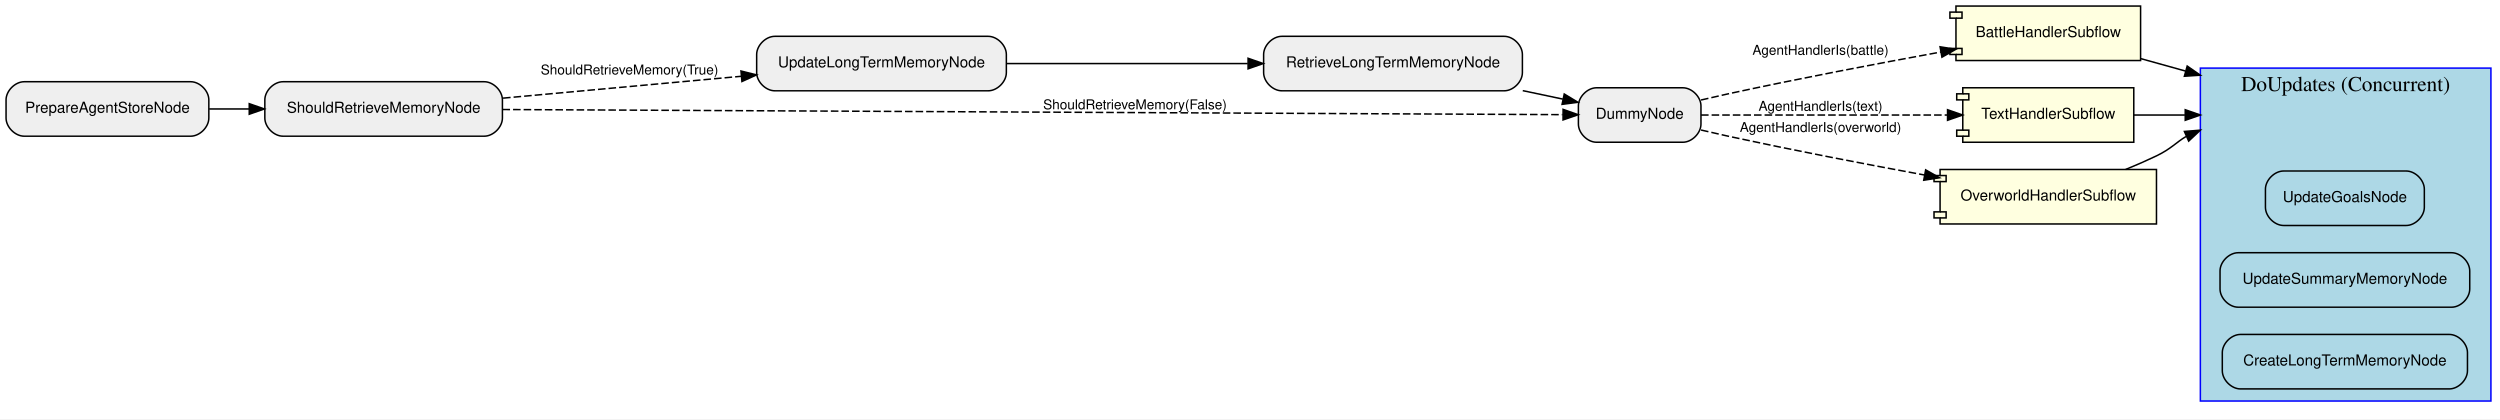
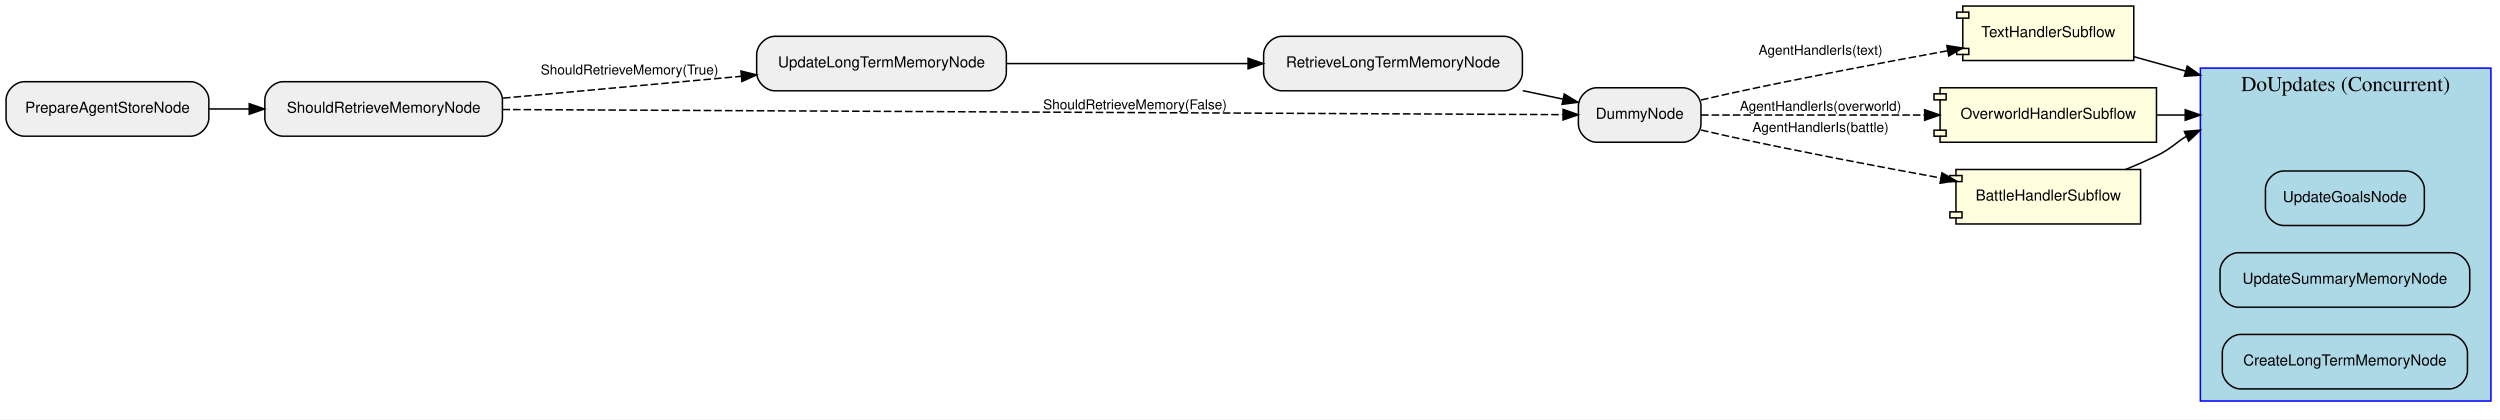
<svg xmlns="http://www.w3.org/2000/svg" width="1652pt" height="277pt" viewBox="0.00 0.00 1652.00 277.00">
  <g id="graph0" class="graph" transform="scale(1 1) rotate(0) translate(4 273)">
    <polygon fill="white" stroke="transparent" points="-4,4 -4,-273 1648,-273 1648,4 -4,4" />
    <g id="clust1" class="cluster">
      <polygon fill="lightblue" stroke="blue" points="1450,-8 1450,-228 1642,-228 1642,-8 1450,-8" />
      <text text-anchor="middle" x="1546" y="-212.8" font-family="Times,serif" font-size="14.00">DoUpdates (Concurrent)</text>
    </g>
    <g id="node3" class="node">
      <path fill="lightblue" stroke="black" d="M1586,-160C1586,-160 1505,-160 1505,-160 1499,-160 1493,-154 1493,-148 1493,-148 1493,-136 1493,-136 1493,-130 1499,-124 1505,-124 1505,-124 1586,-124 1586,-124 1592,-124 1598,-130 1598,-136 1598,-136 1598,-148 1598,-148 1598,-154 1592,-160 1586,-160" />
      <text text-anchor="middle" x="1545.5" y="-139.5" font-family="Helvetica,sans-Serif" font-size="10.00">UpdateGoalsNode</text>
    </g>
    <g id="node4" class="node">
      <path fill="lightblue" stroke="black" d="M1616,-106C1616,-106 1475,-106 1475,-106 1469,-106 1463,-100 1463,-94 1463,-94 1463,-82 1463,-82 1463,-76 1469,-70 1475,-70 1475,-70 1616,-70 1616,-70 1622,-70 1628,-76 1628,-82 1628,-82 1628,-94 1628,-94 1628,-100 1622,-106 1616,-106" />
      <text text-anchor="middle" x="1545.5" y="-85.5" font-family="Helvetica,sans-Serif" font-size="10.00">UpdateSummaryMemoryNode</text>
    </g>
    <g id="node5" class="node">
      <path fill="lightblue" stroke="black" d="M1614.5,-52C1614.5,-52 1476.5,-52 1476.5,-52 1470.5,-52 1464.5,-46 1464.5,-40 1464.5,-40 1464.5,-28 1464.5,-28 1464.5,-22 1470.5,-16 1476.5,-16 1476.5,-16 1614.5,-16 1614.5,-16 1620.5,-16 1626.5,-22 1626.5,-28 1626.5,-28 1626.5,-40 1626.5,-40 1626.5,-46 1620.5,-52 1614.5,-52" />
      <text text-anchor="middle" x="1545.5" y="-31.5" font-family="Helvetica,sans-Serif" font-size="10.00">CreateLongTermMemoryNode</text>
    </g>
    <g id="node6" class="node">
-       <path fill="#efefef" stroke="black" d="M122,-219C122,-219 12,-219 12,-219 6,-219 0,-213 0,-207 0,-207 0,-195 0,-195 0,-189 6,-183 12,-183 12,-183 122,-183 122,-183 128,-183 134,-189 134,-195 134,-195 134,-207 134,-207 134,-213 128,-219 122,-219" />
-       <text text-anchor="middle" x="67" y="-198.5" font-family="Helvetica,sans-Serif" font-size="10.00">PrepareAgentStoreNode</text>
-     </g>
-     <g id="node11" class="node">
-       <path fill="#efefef" stroke="black" d="M316,-219C316,-219 183,-219 183,-219 177,-219 171,-213 171,-207 171,-207 171,-195 171,-195 171,-189 177,-183 183,-183 183,-183 316,-183 316,-183 322,-183 328,-189 328,-195 328,-195 328,-207 328,-207 328,-213 322,-219 316,-219" />
-       <text text-anchor="middle" x="249.5" y="-198.5" font-family="Helvetica,sans-Serif" font-size="10.00">ShouldRetrieveMemoryNode</text>
-     </g>
-     <g id="edge1" class="edge">
-       <path fill="none" stroke="black" d="M134.19,-201C142.81,-201 151.76,-201 160.67,-201" />
-       <polygon fill="black" stroke="black" points="160.7,-204.5 170.7,-201 160.7,-197.5 160.7,-204.5" />
-     </g>
-     <g id="node7" class="node">
-       <polygon fill="lightyellow" stroke="black" points="1410.5,-269 1288.5,-269 1288.5,-265 1284.5,-265 1284.5,-261 1288.5,-261 1288.5,-241 1284.5,-241 1284.5,-237 1288.5,-237 1288.5,-233 1410.5,-233 1410.5,-269" />
-       <polyline fill="none" stroke="black" points="1288.5,-265 1292.5,-265 1292.5,-261 1288.5,-261 " />
-       <polyline fill="none" stroke="black" points="1288.5,-241 1292.5,-241 1292.5,-237 1288.5,-237 " />
-       <text text-anchor="middle" x="1349.5" y="-248.5" font-family="Helvetica,sans-Serif" font-size="10.00">BattleHandlerSubflow</text>
-     </g>
-     <g id="edge10" class="edge">
-       <path fill="none" stroke="black" d="M1410.55,-234.28C1420.05,-231.64 1430.09,-228.84 1440.25,-226.02" />
-       <polygon fill="black" stroke="black" points="1441.31,-229.36 1450,-223.3 1439.43,-222.61 1441.31,-229.36" />
-     </g>
-     <g id="node8" class="node">
      <path fill="#efefef" stroke="black" d="M990,-249C990,-249 843,-249 843,-249 837,-249 831,-243 831,-237 831,-237 831,-225 831,-225 831,-219 837,-213 843,-213 843,-213 990,-213 990,-213 996,-213 1002,-219 1002,-225 1002,-225 1002,-237 1002,-237 1002,-243 996,-249 990,-249" />
      <text text-anchor="middle" x="916.5" y="-228.5" font-family="Helvetica,sans-Serif" font-size="10.00">RetrieveLongTermMemoryNode</text>
    </g>
-     <g id="node13" class="node">
+     <g id="node12" class="node">
      <path fill="#efefef" stroke="black" d="M1108,-215C1108,-215 1051,-215 1051,-215 1045,-215 1039,-209 1039,-203 1039,-203 1039,-191 1039,-191 1039,-185 1045,-179 1051,-179 1051,-179 1108,-179 1108,-179 1114,-179 1120,-185 1120,-191 1120,-191 1120,-203 1120,-203 1120,-209 1114,-215 1108,-215" />
      <text text-anchor="middle" x="1079.5" y="-194.5" font-family="Helvetica,sans-Serif" font-size="10.00">DummyNode</text>
    </g>
    <g id="edge5" class="edge">
      <path fill="none" stroke="black" d="M1002.24,-213.1C1011.29,-211.19 1020.27,-209.3 1028.71,-207.51" />
      <polygon fill="black" stroke="black" points="1029.66,-210.89 1038.72,-205.4 1028.21,-204.04 1029.66,-210.89" />
    </g>
-     <g id="node9" class="node">
-       <polygon fill="lightyellow" stroke="black" points="1406,-215 1293,-215 1293,-211 1289,-211 1289,-207 1293,-207 1293,-187 1289,-187 1289,-183 1293,-183 1293,-179 1406,-179 1406,-215" />
-       <polyline fill="none" stroke="black" points="1293,-211 1297,-211 1297,-207 1293,-207 " />
-       <polyline fill="none" stroke="black" points="1293,-187 1297,-187 1297,-183 1293,-183 " />
-       <text text-anchor="middle" x="1349.5" y="-194.5" font-family="Helvetica,sans-Serif" font-size="10.00">TextHandlerSubflow</text>
+     <g id="node7" class="node">
+       <polygon fill="lightyellow" stroke="black" points="1406,-269 1293,-269 1293,-265 1289,-265 1289,-261 1293,-261 1293,-241 1289,-241 1289,-237 1293,-237 1293,-233 1406,-233 1406,-269" />
+       <polyline fill="none" stroke="black" points="1293,-265 1297,-265 1297,-261 1293,-261 " />
+       <polyline fill="none" stroke="black" points="1293,-241 1297,-241 1297,-237 1293,-237 " />
+       <text text-anchor="middle" x="1349.5" y="-248.5" font-family="Helvetica,sans-Serif" font-size="10.00">TextHandlerSubflow</text>
    </g>
    <g id="edge9" class="edge">
-       <path fill="none" stroke="black" d="M1406.09,-197C1416.73,-197 1428.18,-197 1439.79,-197" />
+       <path fill="none" stroke="black" d="M1406.09,-235.53C1416.84,-232.54 1428.41,-229.31 1440.14,-226.05" />
+       <polygon fill="black" stroke="black" points="1441.31,-229.36 1450,-223.3 1439.43,-222.61 1441.31,-229.36" />
+     </g>
+     <g id="node8" class="node">
+       <polygon fill="lightyellow" stroke="black" points="1421,-215 1278,-215 1278,-211 1274,-211 1274,-207 1278,-207 1278,-187 1274,-187 1274,-183 1278,-183 1278,-179 1421,-179 1421,-215" />
+       <polyline fill="none" stroke="black" points="1278,-211 1282,-211 1282,-207 1278,-207 " />
+       <polyline fill="none" stroke="black" points="1278,-187 1282,-187 1282,-183 1278,-183 " />
+       <text text-anchor="middle" x="1349.5" y="-194.5" font-family="Helvetica,sans-Serif" font-size="10.00">OverworldHandlerSubflow</text>
+     </g>
+     <g id="edge11" class="edge">
+       <path fill="none" stroke="black" d="M1421.09,-197C1427.26,-197 1433.59,-197 1439.97,-197" />
      <polygon fill="black" stroke="black" points="1440,-200.5 1450,-197 1440,-193.5 1440,-200.5" />
    </g>
-     <g id="node10" class="node">
+     <g id="node9" class="node">
      <path fill="#efefef" stroke="black" d="M649,-249C649,-249 508,-249 508,-249 502,-249 496,-243 496,-237 496,-237 496,-225 496,-225 496,-219 502,-213 508,-213 508,-213 649,-213 649,-213 655,-213 661,-219 661,-225 661,-225 661,-237 661,-237 661,-243 655,-249 649,-249" />
      <text text-anchor="middle" x="578.5" y="-228.5" font-family="Helvetica,sans-Serif" font-size="10.00">UpdateLongTermMemoryNode</text>
    </g>
    <g id="edge3" class="edge">
      <path fill="none" stroke="black" d="M661.27,-231C709.33,-231 770.32,-231 820.52,-231" />
      <polygon fill="black" stroke="black" points="820.73,-234.5 830.73,-231 820.73,-227.5 820.73,-234.5" />
+     </g>
+     <g id="node10" class="node">
+       <path fill="#efefef" stroke="black" d="M316,-219C316,-219 183,-219 183,-219 177,-219 171,-213 171,-207 171,-207 171,-195 171,-195 171,-189 177,-183 183,-183 183,-183 316,-183 316,-183 322,-183 328,-189 328,-195 328,-195 328,-207 328,-207 328,-213 322,-219 316,-219" />
+       <text text-anchor="middle" x="249.5" y="-198.5" font-family="Helvetica,sans-Serif" font-size="10.00">ShouldRetrieveMemoryNode</text>
    </g>
    <g id="edge2" class="edge">
      <path fill="none" stroke="black" stroke-dasharray="5,2" d="M328.41,-208.15C375.68,-212.48 436.26,-218.04 485.83,-222.59" />
      <polygon fill="black" stroke="black" points="485.63,-226.09 495.91,-223.51 486.27,-219.12 485.63,-226.09" />
      <text text-anchor="middle" x="412" y="-223.8" font-family="Helvetica,sans-Serif" font-size="9.00">ShouldRetrieveMemory(True)</text>
    </g>
    <g id="edge4" class="edge">
      <path fill="none" stroke="black" stroke-dasharray="5,2" d="M328.02,-200.63C495.92,-199.81 889.22,-197.91 1028.51,-197.24" />
      <polygon fill="black" stroke="black" points="1028.89,-200.74 1038.87,-197.19 1028.86,-193.74 1028.89,-200.74" />
      <text text-anchor="middle" x="746" y="-200.8" font-family="Helvetica,sans-Serif" font-size="9.00">ShouldRetrieveMemory(False)</text>
    </g>
-     <g id="node12" class="node">
-       <polygon fill="lightyellow" stroke="black" points="1421,-161 1278,-161 1278,-157 1274,-157 1274,-153 1278,-153 1278,-133 1274,-133 1274,-129 1278,-129 1278,-125 1421,-125 1421,-161" />
-       <polyline fill="none" stroke="black" points="1278,-157 1282,-157 1282,-153 1278,-153 " />
-       <polyline fill="none" stroke="black" points="1278,-133 1282,-133 1282,-129 1278,-129 " />
-       <text text-anchor="middle" x="1349.5" y="-140.5" font-family="Helvetica,sans-Serif" font-size="10.00">OverworldHandlerSubflow</text>
+     <g id="node11" class="node">
+       <polygon fill="lightyellow" stroke="black" points="1410.5,-161 1288.5,-161 1288.5,-157 1284.5,-157 1284.5,-153 1288.5,-153 1288.5,-133 1284.5,-133 1284.5,-129 1288.5,-129 1288.5,-125 1410.5,-125 1410.5,-161" />
+       <polyline fill="none" stroke="black" points="1288.5,-157 1292.5,-157 1292.5,-153 1288.5,-153 " />
+       <polyline fill="none" stroke="black" points="1288.5,-133 1292.5,-133 1292.5,-129 1288.5,-129 " />
+       <text text-anchor="middle" x="1349.5" y="-140.5" font-family="Helvetica,sans-Serif" font-size="10.00">BattleHandlerSubflow</text>
    </g>
-     <g id="edge11" class="edge">
+     <g id="edge10" class="edge">
      <path fill="none" stroke="black" d="M1400.62,-161.02C1407.54,-163.85 1414.5,-166.88 1421,-170 1430.68,-174.65 1434.09,-178.99 1440.52,-182.79" />
      <polygon fill="black" stroke="black" points="1439.44,-186.14 1450,-187 1442.28,-179.74 1439.44,-186.14" />
    </g>
-     <g id="edge7" class="edge">
-       <path fill="none" stroke="black" stroke-dasharray="5,2" d="M1120.03,-206.91C1126.04,-208.33 1132.18,-209.74 1138,-211 1184.69,-221.11 1237.5,-231.14 1278.55,-238.63" />
-       <polygon fill="black" stroke="black" points="1277.99,-242.09 1288.45,-240.43 1279.24,-235.2 1277.99,-242.09" />
-       <text text-anchor="middle" x="1199" y="-236.8" font-family="Helvetica,sans-Serif" font-size="9.00">AgentHandlerIs(battle)</text>
-     </g>
    <g id="edge8" class="edge">
-       <path fill="none" stroke="black" stroke-dasharray="5,2" d="M1120.04,-197C1162.82,-197 1231.71,-197 1282.68,-197" />
-       <polygon fill="black" stroke="black" points="1282.94,-200.5 1292.94,-197 1282.94,-193.5 1282.94,-200.5" />
-       <text text-anchor="middle" x="1199" y="-199.8" font-family="Helvetica,sans-Serif" font-size="9.00">AgentHandlerIs(text)</text>
+       <path fill="none" stroke="black" stroke-dasharray="5,2" d="M1120.03,-206.91C1126.04,-208.33 1132.18,-209.74 1138,-211 1186.36,-221.48 1241.31,-231.87 1282.93,-239.43" />
+       <polygon fill="black" stroke="black" points="1282.48,-242.91 1292.94,-241.24 1283.73,-236.02 1282.48,-242.91" />
+       <text text-anchor="middle" x="1199" y="-236.8" font-family="Helvetica,sans-Serif" font-size="9.00">AgentHandlerIs(text)</text>
    </g>
    <g id="edge6" class="edge">
-       <path fill="none" stroke="black" stroke-dasharray="5,2" d="M1120.03,-187.09C1126.04,-185.67 1132.18,-184.26 1138,-183 1180.64,-173.76 1228.4,-164.59 1267.63,-157.37" />
-       <polygon fill="black" stroke="black" points="1268.47,-160.77 1277.67,-155.53 1267.2,-153.89 1268.47,-160.77" />
-       <text text-anchor="middle" x="1199" y="-185.8" font-family="Helvetica,sans-Serif" font-size="9.00">AgentHandlerIs(overworld)</text>
+       <path fill="none" stroke="black" stroke-dasharray="5,2" d="M1120.04,-197C1158.72,-197 1218.75,-197 1267.57,-197" />
+       <polygon fill="black" stroke="black" points="1267.8,-200.5 1277.8,-197 1267.8,-193.5 1267.8,-200.5" />
+       <text text-anchor="middle" x="1199" y="-199.8" font-family="Helvetica,sans-Serif" font-size="9.00">AgentHandlerIs(overworld)</text>
+     </g>
+     <g id="edge7" class="edge">
+       <path fill="none" stroke="black" stroke-dasharray="5,2" d="M1120.03,-187.09C1126.04,-185.67 1132.18,-184.26 1138,-183 1184.69,-172.89 1237.5,-162.86 1278.55,-155.37" />
+       <polygon fill="black" stroke="black" points="1279.24,-158.8 1288.45,-153.57 1277.99,-151.91 1279.24,-158.8" />
+       <text text-anchor="middle" x="1199" y="-185.8" font-family="Helvetica,sans-Serif" font-size="9.00">AgentHandlerIs(battle)</text>
+     </g>
+     <g id="node13" class="node">
+       <path fill="#efefef" stroke="black" d="M122,-219C122,-219 12,-219 12,-219 6,-219 0,-213 0,-207 0,-207 0,-195 0,-195 0,-189 6,-183 12,-183 12,-183 122,-183 122,-183 128,-183 134,-189 134,-195 134,-195 134,-207 134,-207 134,-213 128,-219 122,-219" />
+       <text text-anchor="middle" x="67" y="-198.5" font-family="Helvetica,sans-Serif" font-size="10.00">PrepareAgentStoreNode</text>
+     </g>
+     <g id="edge1" class="edge">
+       <path fill="none" stroke="black" d="M134.19,-201C142.81,-201 151.76,-201 160.67,-201" />
+       <polygon fill="black" stroke="black" points="160.7,-204.5 170.7,-201 160.7,-197.5 160.7,-204.5" />
    </g>
  </g>
</svg>
